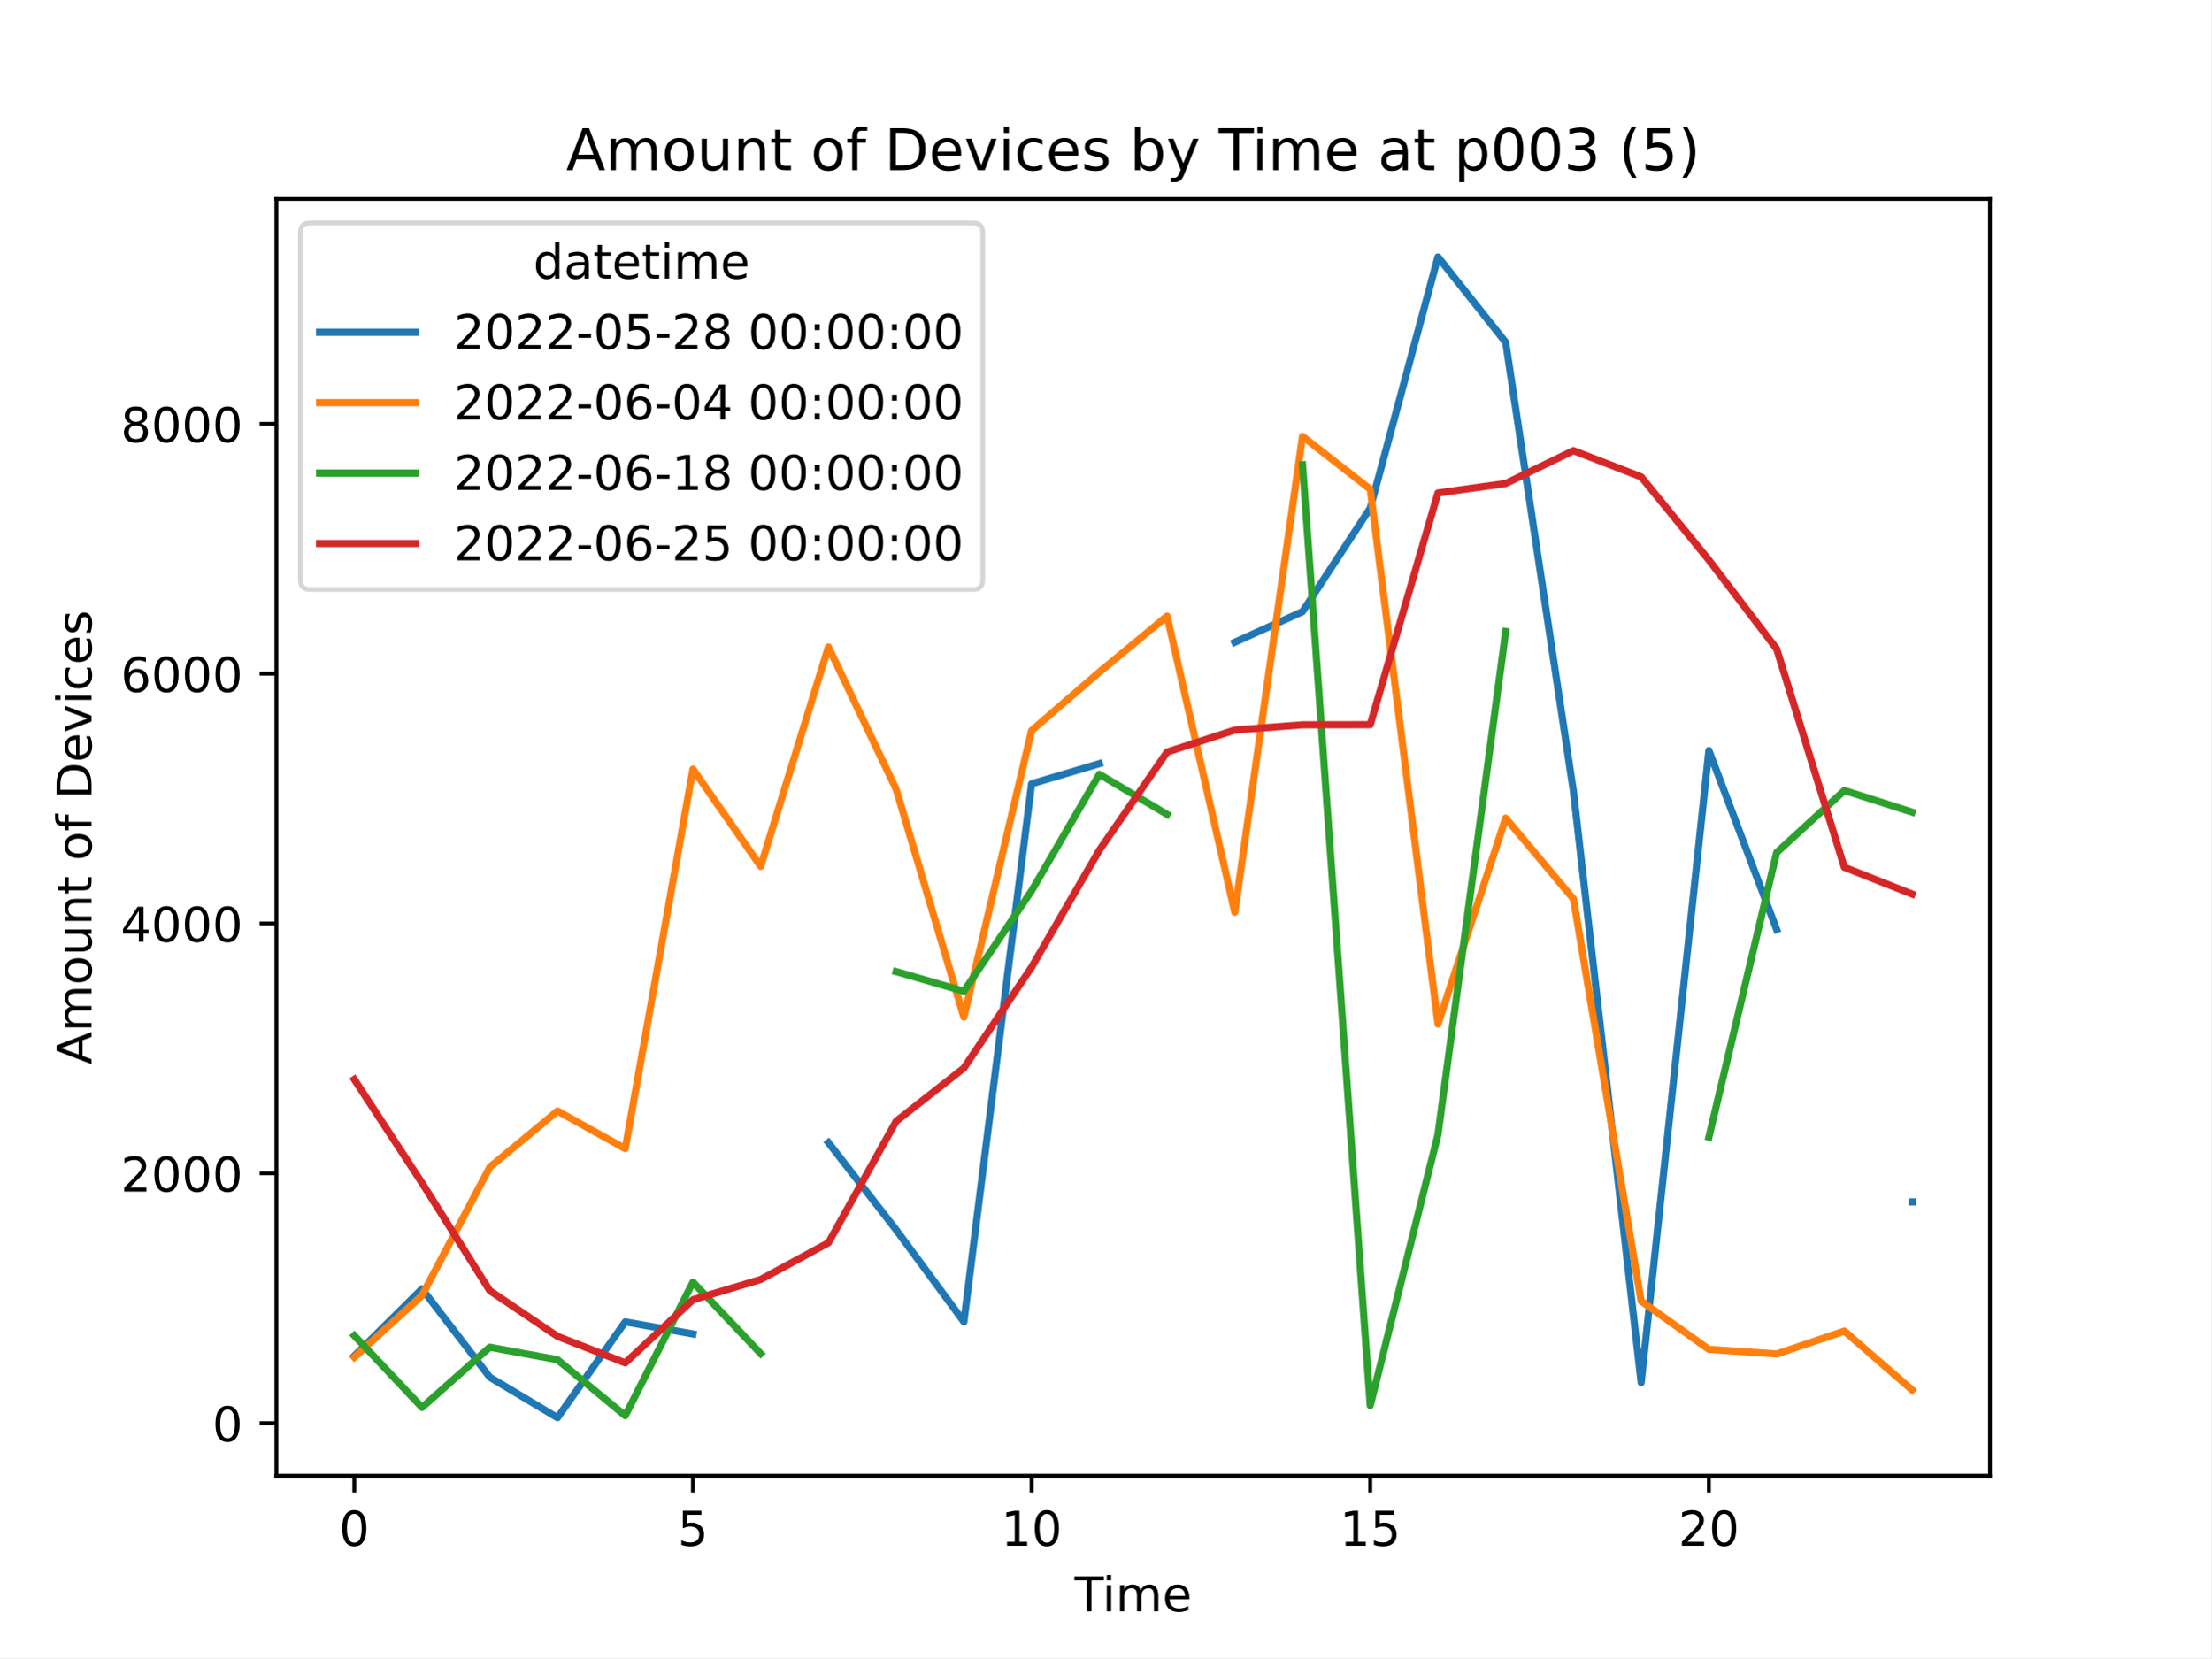
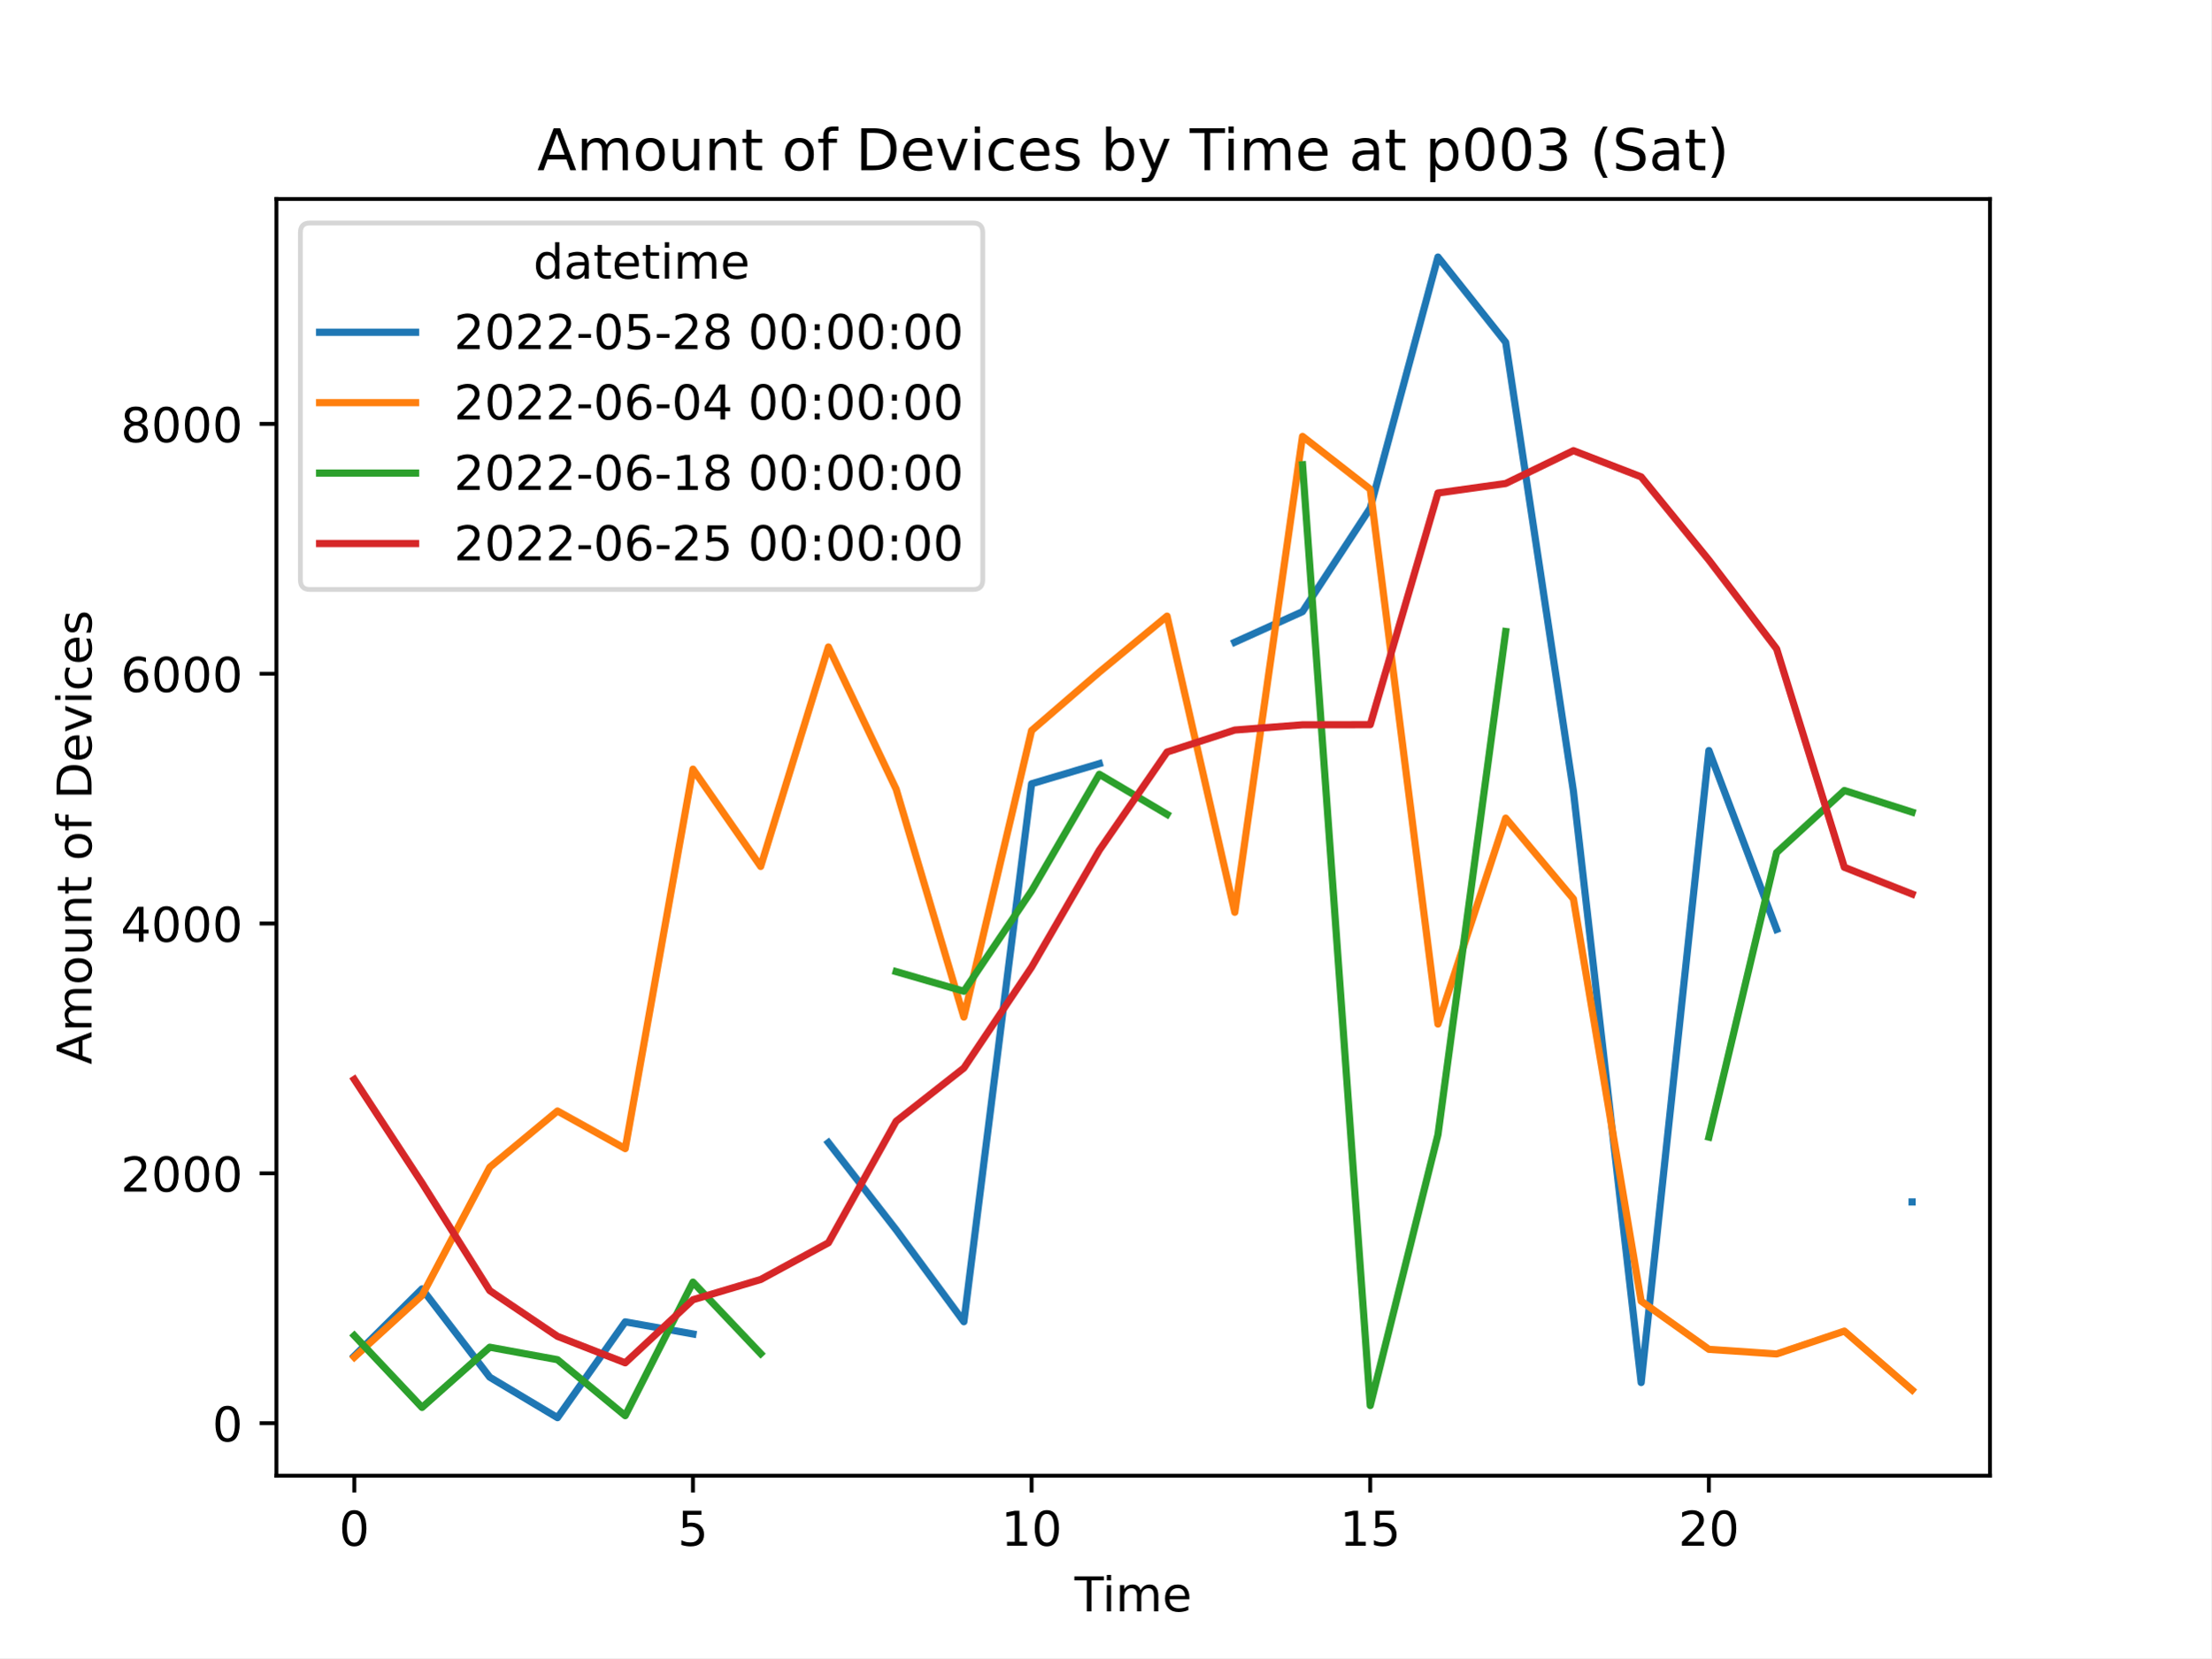
<svg xmlns="http://www.w3.org/2000/svg" xmlns:xlink="http://www.w3.org/1999/xlink" width="460.8pt" height="345.6pt" viewBox="0 0 460.8 345.6" version="1.1">
  <defs>
    <style type="text/css">*{stroke-linejoin: round; stroke-linecap: butt}</style>
  </defs>
  <g id="figure_1">
    <g id="patch_1">
      <path d="M 0 345.6  L 460.8 345.6  L 460.8 0  L 0 0  z " style="fill: #ffffff" />
    </g>
    <g id="axes_1">
      <g id="patch_2">
        <path d="M 57.6 307.584  L 414.72 307.584  L 414.72 41.472  L 57.6 41.472  z " style="fill: #ffffff" />
      </g>
      <g id="matplotlib.axis_1">
        <g id="xtick_1">
          <g id="line2d_1">
            <defs>
-               <path id="m002eda3f5a" d="M 0 0  L 0 3.5  " style="stroke: #000000; stroke-width: 0.8" />
-             </defs>
-             <g>
-               <use xlink:href="#m002eda3f5a" x="73.833" y="307.584" style="stroke: #000000; stroke-width: 0.8" />
+               <path id="mde26928d57" d="M 0 0  L 0 3.5  " style="stroke: #000000; stroke-width: 0.8" />
+             </defs>
+             <g>
+               <use xlink:href="#mde26928d57" x="73.833" y="307.584" style="stroke: #000000; stroke-width: 0.8" />
            </g>
          </g>
          <g id="text_1">
            <g transform="translate(70.65148 322.1824) scale(0.1 -0.1)">
              <defs>
                <path id="DejaVuSans-30" d="M 2034 4250  Q 1547 4250 1301 3770  Q 1056 3291 1056 2328  Q 1056 1369 1301 889  Q 1547 409 2034 409  Q 2525 409 2770 889  Q 3016 1369 3016 2328  Q 3016 3291 2770 3770  Q 2525 4250 2034 4250  z M 2034 4750  Q 2819 4750 3233 4129  Q 3647 3509 3647 2328  Q 3647 1150 3233 529  Q 2819 -91 2034 -91  Q 1250 -91 836 529  Q 422 1150 422 2328  Q 422 3509 836 4129  Q 1250 4750 2034 4750  z " transform="scale(0.015625)" />
              </defs>
              <use xlink:href="#DejaVuSans-30" />
            </g>
          </g>
        </g>
        <g id="xtick_2">
          <g id="line2d_2">
            <g>
-               <use xlink:href="#m002eda3f5a" x="144.41" y="307.584" style="stroke: #000000; stroke-width: 0.8" />
+               <use xlink:href="#mde26928d57" x="144.41" y="307.584" style="stroke: #000000; stroke-width: 0.8" />
            </g>
          </g>
          <g id="text_2">
            <g transform="translate(141.2286 322.1824) scale(0.1 -0.1)">
              <defs>
                <path id="DejaVuSans-35" d="M 691 4666  L 3169 4666  L 3169 4134  L 1269 4134  L 1269 2991  Q 1406 3038 1543 3061  Q 1681 3084 1819 3084  Q 2600 3084 3056 2656  Q 3513 2228 3513 1497  Q 3513 744 3044 326  Q 2575 -91 1722 -91  Q 1428 -91 1123 -41  Q 819 9 494 109  L 494 744  Q 775 591 1075 516  Q 1375 441 1709 441  Q 2250 441 2565 725  Q 2881 1009 2881 1497  Q 2881 1984 2565 2268  Q 2250 2553 1709 2553  Q 1456 2553 1204 2497  Q 953 2441 691 2322  L 691 4666  z " transform="scale(0.015625)" />
              </defs>
              <use xlink:href="#DejaVuSans-35" />
            </g>
          </g>
        </g>
        <g id="xtick_3">
          <g id="line2d_3">
            <g>
-               <use xlink:href="#m002eda3f5a" x="214.987" y="307.584" style="stroke: #000000; stroke-width: 0.8" />
+               <use xlink:href="#mde26928d57" x="214.987" y="307.584" style="stroke: #000000; stroke-width: 0.8" />
            </g>
          </g>
          <g id="text_3">
            <g transform="translate(208.6244 322.1824) scale(0.1 -0.1)">
              <defs>
                <path id="DejaVuSans-31" d="M 794 531  L 1825 531  L 1825 4091  L 703 3866  L 703 4441  L 1819 4666  L 2450 4666  L 2450 531  L 3481 531  L 3481 0  L 794 0  L 794 531  z " transform="scale(0.015625)" />
              </defs>
              <use xlink:href="#DejaVuSans-31" />
              <use xlink:href="#DejaVuSans-30" x="63.623" />
            </g>
          </g>
        </g>
        <g id="xtick_4">
          <g id="line2d_4">
            <g>
-               <use xlink:href="#m002eda3f5a" x="285.564" y="307.584" style="stroke: #000000; stroke-width: 0.8" />
+               <use xlink:href="#mde26928d57" x="285.564" y="307.584" style="stroke: #000000; stroke-width: 0.8" />
            </g>
          </g>
          <g id="text_4">
            <g transform="translate(279.2015 322.1824) scale(0.1 -0.1)">
              <use xlink:href="#DejaVuSans-31" />
              <use xlink:href="#DejaVuSans-35" x="63.623" />
            </g>
          </g>
        </g>
        <g id="xtick_5">
          <g id="line2d_5">
            <g>
-               <use xlink:href="#m002eda3f5a" x="356.141" y="307.584" style="stroke: #000000; stroke-width: 0.8" />
+               <use xlink:href="#mde26928d57" x="356.141" y="307.584" style="stroke: #000000; stroke-width: 0.8" />
            </g>
          </g>
          <g id="text_5">
            <g transform="translate(349.7785 322.1824) scale(0.1 -0.1)">
              <defs>
                <path id="DejaVuSans-32" d="M 1228 531  L 3431 531  L 3431 0  L 469 0  L 469 531  Q 828 903 1448 1529  Q 2069 2156 2228 2338  Q 2531 2678 2651 2914  Q 2772 3150 2772 3378  Q 2772 3750 2511 3984  Q 2250 4219 1831 4219  Q 1534 4219 1204 4116  Q 875 4013 500 3803  L 500 4441  Q 881 4594 1212 4672  Q 1544 4750 1819 4750  Q 2544 4750 2975 4387  Q 3406 4025 3406 3419  Q 3406 3131 3298 2873  Q 3191 2616 2906 2266  Q 2828 2175 2409 1742  Q 1991 1309 1228 531  z " transform="scale(0.015625)" />
              </defs>
              <use xlink:href="#DejaVuSans-32" />
              <use xlink:href="#DejaVuSans-30" x="63.623" />
            </g>
          </g>
        </g>
        <g id="text_6">
          <g transform="translate(223.9264 335.8606) scale(0.1 -0.1)">
            <defs>
              <path id="DejaVuSans-54" d="M -19 4666  L 3928 4666  L 3928 4134  L 2272 4134  L 2272 0  L 1638 0  L 1638 4134  L -19 4134  L -19 4666  z " transform="scale(0.015625)" />
              <path id="DejaVuSans-69" d="M 603 3500  L 1178 3500  L 1178 0  L 603 0  L 603 3500  z M 603 4863  L 1178 4863  L 1178 4134  L 603 4134  L 603 4863  z " transform="scale(0.015625)" />
              <path id="DejaVuSans-6d" d="M 3328 2828  Q 3544 3216 3844 3400  Q 4144 3584 4550 3584  Q 5097 3584 5394 3201  Q 5691 2819 5691 2113  L 5691 0  L 5113 0  L 5113 2094  Q 5113 2597 4934 2840  Q 4756 3084 4391 3084  Q 3944 3084 3684 2787  Q 3425 2491 3425 1978  L 3425 0  L 2847 0  L 2847 2094  Q 2847 2600 2669 2842  Q 2491 3084 2119 3084  Q 1678 3084 1418 2786  Q 1159 2488 1159 1978  L 1159 0  L 581 0  L 581 3500  L 1159 3500  L 1159 2956  Q 1356 3278 1631 3431  Q 1906 3584 2284 3584  Q 2666 3584 2933 3390  Q 3200 3197 3328 2828  z " transform="scale(0.015625)" />
              <path id="DejaVuSans-65" d="M 3597 1894  L 3597 1613  L 953 1613  Q 991 1019 1311 708  Q 1631 397 2203 397  Q 2534 397 2845 478  Q 3156 559 3463 722  L 3463 178  Q 3153 47 2828 -22  Q 2503 -91 2169 -91  Q 1331 -91 842 396  Q 353 884 353 1716  Q 353 2575 817 3079  Q 1281 3584 2069 3584  Q 2775 3584 3186 3129  Q 3597 2675 3597 1894  z M 3022 2063  Q 3016 2534 2758 2815  Q 2500 3097 2075 3097  Q 1594 3097 1305 2825  Q 1016 2553 972 2059  L 3022 2063  z " transform="scale(0.015625)" />
            </defs>
            <use xlink:href="#DejaVuSans-54" />
            <use xlink:href="#DejaVuSans-69" x="57.959" />
            <use xlink:href="#DejaVuSans-6d" x="85.742" />
            <use xlink:href="#DejaVuSans-65" x="183.154" />
          </g>
        </g>
      </g>
      <g id="matplotlib.axis_2">
        <g id="ytick_1">
          <g id="line2d_6">
            <defs>
-               <path id="m0a5918e659" d="M 0 0  L -3.5 0  " style="stroke: #000000; stroke-width: 0.8" />
-             </defs>
-             <g>
-               <use xlink:href="#m0a5918e659" x="57.6" y="296.634" style="stroke: #000000; stroke-width: 0.8" />
+               <path id="md320dd21a8" d="M 0 0  L -3.5 0  " style="stroke: #000000; stroke-width: 0.8" />
+             </defs>
+             <g>
+               <use xlink:href="#md320dd21a8" x="57.6" y="296.634" style="stroke: #000000; stroke-width: 0.8" />
            </g>
          </g>
          <g id="text_7">
            <g transform="translate(44.2375 300.4328) scale(0.1 -0.1)">
              <use xlink:href="#DejaVuSans-30" />
            </g>
          </g>
        </g>
        <g id="ytick_2">
          <g id="line2d_7">
            <g>
-               <use xlink:href="#m0a5918e659" x="57.6" y="244.563" style="stroke: #000000; stroke-width: 0.8" />
+               <use xlink:href="#md320dd21a8" x="57.6" y="244.563" style="stroke: #000000; stroke-width: 0.8" />
            </g>
          </g>
          <g id="text_8">
            <g transform="translate(25.15 248.3622) scale(0.1 -0.1)">
              <use xlink:href="#DejaVuSans-32" />
              <use xlink:href="#DejaVuSans-30" x="63.623" />
              <use xlink:href="#DejaVuSans-30" x="127.246" />
              <use xlink:href="#DejaVuSans-30" x="190.869" />
            </g>
          </g>
        </g>
        <g id="ytick_3">
          <g id="line2d_8">
            <g>
-               <use xlink:href="#m0a5918e659" x="57.6" y="192.492" style="stroke: #000000; stroke-width: 0.8" />
+               <use xlink:href="#md320dd21a8" x="57.6" y="192.492" style="stroke: #000000; stroke-width: 0.8" />
            </g>
          </g>
          <g id="text_9">
            <g transform="translate(25.15 196.2916) scale(0.1 -0.1)">
              <defs>
                <path id="DejaVuSans-34" d="M 2419 4116  L 825 1625  L 2419 1625  L 2419 4116  z M 2253 4666  L 3047 4666  L 3047 1625  L 3713 1625  L 3713 1100  L 3047 1100  L 3047 0  L 2419 0  L 2419 1100  L 313 1100  L 313 1709  L 2253 4666  z " transform="scale(0.015625)" />
              </defs>
              <use xlink:href="#DejaVuSans-34" />
              <use xlink:href="#DejaVuSans-30" x="63.623" />
              <use xlink:href="#DejaVuSans-30" x="127.246" />
              <use xlink:href="#DejaVuSans-30" x="190.869" />
            </g>
          </g>
        </g>
        <g id="ytick_4">
          <g id="line2d_9">
            <g>
-               <use xlink:href="#m0a5918e659" x="57.6" y="140.422" style="stroke: #000000; stroke-width: 0.8" />
+               <use xlink:href="#md320dd21a8" x="57.6" y="140.422" style="stroke: #000000; stroke-width: 0.8" />
            </g>
          </g>
          <g id="text_10">
            <g transform="translate(25.15 144.221) scale(0.1 -0.1)">
              <defs>
                <path id="DejaVuSans-36" d="M 2113 2584  Q 1688 2584 1439 2293  Q 1191 2003 1191 1497  Q 1191 994 1439 701  Q 1688 409 2113 409  Q 2538 409 2786 701  Q 3034 994 3034 1497  Q 3034 2003 2786 2293  Q 2538 2584 2113 2584  z M 3366 4563  L 3366 3988  Q 3128 4100 2886 4159  Q 2644 4219 2406 4219  Q 1781 4219 1451 3797  Q 1122 3375 1075 2522  Q 1259 2794 1537 2939  Q 1816 3084 2150 3084  Q 2853 3084 3261 2657  Q 3669 2231 3669 1497  Q 3669 778 3244 343  Q 2819 -91 2113 -91  Q 1303 -91 875 529  Q 447 1150 447 2328  Q 447 3434 972 4092  Q 1497 4750 2381 4750  Q 2619 4750 2861 4703  Q 3103 4656 3366 4563  z " transform="scale(0.015625)" />
              </defs>
              <use xlink:href="#DejaVuSans-36" />
              <use xlink:href="#DejaVuSans-30" x="63.623" />
              <use xlink:href="#DejaVuSans-30" x="127.246" />
              <use xlink:href="#DejaVuSans-30" x="190.869" />
            </g>
          </g>
        </g>
        <g id="ytick_5">
          <g id="line2d_10">
            <g>
-               <use xlink:href="#m0a5918e659" x="57.6" y="88.351" style="stroke: #000000; stroke-width: 0.8" />
+               <use xlink:href="#md320dd21a8" x="57.6" y="88.351" style="stroke: #000000; stroke-width: 0.8" />
            </g>
          </g>
          <g id="text_11">
            <g transform="translate(25.15 92.15038) scale(0.1 -0.1)">
              <defs>
                <path id="DejaVuSans-38" d="M 2034 2216  Q 1584 2216 1326 1975  Q 1069 1734 1069 1313  Q 1069 891 1326 650  Q 1584 409 2034 409  Q 2484 409 2743 651  Q 3003 894 3003 1313  Q 3003 1734 2745 1975  Q 2488 2216 2034 2216  z M 1403 2484  Q 997 2584 770 2862  Q 544 3141 544 3541  Q 544 4100 942 4425  Q 1341 4750 2034 4750  Q 2731 4750 3128 4425  Q 3525 4100 3525 3541  Q 3525 3141 3298 2862  Q 3072 2584 2669 2484  Q 3125 2378 3379 2068  Q 3634 1759 3634 1313  Q 3634 634 3220 271  Q 2806 -91 2034 -91  Q 1263 -91 848 271  Q 434 634 434 1313  Q 434 1759 690 2068  Q 947 2378 1403 2484  z M 1172 3481  Q 1172 3119 1398 2916  Q 1625 2713 2034 2713  Q 2441 2713 2670 2916  Q 2900 3119 2900 3481  Q 2900 3844 2670 4047  Q 2441 4250 2034 4250  Q 1625 4250 1398 4047  Q 1172 3844 1172 3481  z " transform="scale(0.015625)" />
              </defs>
              <use xlink:href="#DejaVuSans-38" />
              <use xlink:href="#DejaVuSans-30" x="63.623" />
              <use xlink:href="#DejaVuSans-30" x="127.246" />
              <use xlink:href="#DejaVuSans-30" x="190.869" />
            </g>
          </g>
        </g>
        <g id="text_12">
          <g transform="translate(19.07031 221.8788) rotate(-90) scale(0.1 -0.1)">
            <defs>
              <path id="DejaVuSans-41" d="M 2188 4044  L 1331 1722  L 3047 1722  L 2188 4044  z M 1831 4666  L 2547 4666  L 4325 0  L 3669 0  L 3244 1197  L 1141 1197  L 716 0  L 50 0  L 1831 4666  z " transform="scale(0.015625)" />
              <path id="DejaVuSans-6f" d="M 1959 3097  Q 1497 3097 1228 2736  Q 959 2375 959 1747  Q 959 1119 1226 758  Q 1494 397 1959 397  Q 2419 397 2687 759  Q 2956 1122 2956 1747  Q 2956 2369 2687 2733  Q 2419 3097 1959 3097  z M 1959 3584  Q 2709 3584 3137 3096  Q 3566 2609 3566 1747  Q 3566 888 3137 398  Q 2709 -91 1959 -91  Q 1206 -91 779 398  Q 353 888 353 1747  Q 353 2609 779 3096  Q 1206 3584 1959 3584  z " transform="scale(0.015625)" />
              <path id="DejaVuSans-75" d="M 544 1381  L 544 3500  L 1119 3500  L 1119 1403  Q 1119 906 1312 657  Q 1506 409 1894 409  Q 2359 409 2629 706  Q 2900 1003 2900 1516  L 2900 3500  L 3475 3500  L 3475 0  L 2900 0  L 2900 538  Q 2691 219 2414 64  Q 2138 -91 1772 -91  Q 1169 -91 856 284  Q 544 659 544 1381  z M 1991 3584  L 1991 3584  z " transform="scale(0.015625)" />
              <path id="DejaVuSans-6e" d="M 3513 2113  L 3513 0  L 2938 0  L 2938 2094  Q 2938 2591 2744 2837  Q 2550 3084 2163 3084  Q 1697 3084 1428 2787  Q 1159 2491 1159 1978  L 1159 0  L 581 0  L 581 3500  L 1159 3500  L 1159 2956  Q 1366 3272 1645 3428  Q 1925 3584 2291 3584  Q 2894 3584 3203 3211  Q 3513 2838 3513 2113  z " transform="scale(0.015625)" />
              <path id="DejaVuSans-74" d="M 1172 4494  L 1172 3500  L 2356 3500  L 2356 3053  L 1172 3053  L 1172 1153  Q 1172 725 1289 603  Q 1406 481 1766 481  L 2356 481  L 2356 0  L 1766 0  Q 1100 0 847 248  Q 594 497 594 1153  L 594 3053  L 172 3053  L 172 3500  L 594 3500  L 594 4494  L 1172 4494  z " transform="scale(0.015625)" />
              <path id="DejaVuSans-20" transform="scale(0.015625)" />
              <path id="DejaVuSans-66" d="M 2375 4863  L 2375 4384  L 1825 4384  Q 1516 4384 1395 4259  Q 1275 4134 1275 3809  L 1275 3500  L 2222 3500  L 2222 3053  L 1275 3053  L 1275 0  L 697 0  L 697 3053  L 147 3053  L 147 3500  L 697 3500  L 697 3744  Q 697 4328 969 4595  Q 1241 4863 1831 4863  L 2375 4863  z " transform="scale(0.015625)" />
              <path id="DejaVuSans-44" d="M 1259 4147  L 1259 519  L 2022 519  Q 2988 519 3436 956  Q 3884 1394 3884 2338  Q 3884 3275 3436 3711  Q 2988 4147 2022 4147  L 1259 4147  z M 628 4666  L 1925 4666  Q 3281 4666 3915 4102  Q 4550 3538 4550 2338  Q 4550 1131 3912 565  Q 3275 0 1925 0  L 628 0  L 628 4666  z " transform="scale(0.015625)" />
              <path id="DejaVuSans-76" d="M 191 3500  L 800 3500  L 1894 563  L 2988 3500  L 3597 3500  L 2284 0  L 1503 0  L 191 3500  z " transform="scale(0.015625)" />
              <path id="DejaVuSans-63" d="M 3122 3366  L 3122 2828  Q 2878 2963 2633 3030  Q 2388 3097 2138 3097  Q 1578 3097 1268 2742  Q 959 2388 959 1747  Q 959 1106 1268 751  Q 1578 397 2138 397  Q 2388 397 2633 464  Q 2878 531 3122 666  L 3122 134  Q 2881 22 2623 -34  Q 2366 -91 2075 -91  Q 1284 -91 818 406  Q 353 903 353 1747  Q 353 2603 823 3093  Q 1294 3584 2113 3584  Q 2378 3584 2631 3529  Q 2884 3475 3122 3366  z " transform="scale(0.015625)" />
              <path id="DejaVuSans-73" d="M 2834 3397  L 2834 2853  Q 2591 2978 2328 3040  Q 2066 3103 1784 3103  Q 1356 3103 1142 2972  Q 928 2841 928 2578  Q 928 2378 1081 2264  Q 1234 2150 1697 2047  L 1894 2003  Q 2506 1872 2764 1633  Q 3022 1394 3022 966  Q 3022 478 2636 193  Q 2250 -91 1575 -91  Q 1294 -91 989 -36  Q 684 19 347 128  L 347 722  Q 666 556 975 473  Q 1284 391 1588 391  Q 1994 391 2212 530  Q 2431 669 2431 922  Q 2431 1156 2273 1281  Q 2116 1406 1581 1522  L 1381 1569  Q 847 1681 609 1914  Q 372 2147 372 2553  Q 372 3047 722 3315  Q 1072 3584 1716 3584  Q 2034 3584 2315 3537  Q 2597 3491 2834 3397  z " transform="scale(0.015625)" />
            </defs>
            <use xlink:href="#DejaVuSans-41" />
            <use xlink:href="#DejaVuSans-6d" x="68.408" />
            <use xlink:href="#DejaVuSans-6f" x="165.82" />
            <use xlink:href="#DejaVuSans-75" x="227.002" />
            <use xlink:href="#DejaVuSans-6e" x="290.381" />
            <use xlink:href="#DejaVuSans-74" x="353.76" />
            <use xlink:href="#DejaVuSans-20" x="392.969" />
            <use xlink:href="#DejaVuSans-6f" x="424.756" />
            <use xlink:href="#DejaVuSans-66" x="485.938" />
            <use xlink:href="#DejaVuSans-20" x="521.143" />
            <use xlink:href="#DejaVuSans-44" x="552.93" />
            <use xlink:href="#DejaVuSans-65" x="629.932" />
            <use xlink:href="#DejaVuSans-76" x="691.455" />
            <use xlink:href="#DejaVuSans-69" x="750.635" />
            <use xlink:href="#DejaVuSans-63" x="778.418" />
            <use xlink:href="#DejaVuSans-65" x="833.398" />
            <use xlink:href="#DejaVuSans-73" x="894.922" />
          </g>
        </g>
      </g>
      <g id="line2d_11">
-         <path d="M 73.833 282.627  L 87.948 268.646  L 102.064 287.053  L 116.179 295.488  L 130.294 275.519  L 144.41 278.044  M 172.641 238.158  L 186.756 256.331  L 200.871 275.493  L 214.987 163.359  L 229.102 159.167  M 257.333 133.861  L 271.449 127.482  L 285.564 105.899  L 299.679 53.568  L 313.795 71.35  L 327.91 164.947  L 342.026 288.172  L 356.141 156.433  L 370.256 193.716  M 398.487 250.525  " clip-path="url(#p94dd07ea69)" style="fill: none; stroke: #1f77b4; stroke-width: 1.5; stroke-linecap: square" />
+         <path d="M 73.833 282.627  L 87.948 268.646  L 102.064 287.053  L 116.179 295.488  L 130.294 275.519  L 144.41 278.044  M 172.641 238.158  L 186.756 256.331  L 200.871 275.493  L 214.987 163.359  L 229.102 159.167  M 257.333 133.861  L 271.449 127.482  L 285.564 105.899  L 299.679 53.568  L 313.795 71.35  L 327.91 164.947  L 342.026 288.172  L 356.141 156.433  L 370.256 193.716  M 398.487 250.525  " clip-path="url(#pe1e23c50be)" style="fill: none; stroke: #1f77b4; stroke-width: 1.5; stroke-linecap: square" />
      </g>
      <g id="line2d_12">
-         <path d="M 73.833 282.887  L 87.948 269.999  L 102.064 243.287  L 116.179 231.571  L 130.294 239.408  L 144.41 160.313  L 158.525 180.594  L 172.641 134.85  L 186.756 164.478  L 200.871 211.993  L 214.987 152.268  L 229.102 140.083  L 243.218 128.419  L 257.333 190.149  L 271.449 90.955  L 285.564 101.968  L 299.679 213.451  L 313.795 170.519  L 327.91 187.363  L 342.026 271.197  L 356.141 281.247  L 370.256 282.21  L 384.372 277.446  L 398.487 289.708  " clip-path="url(#p94dd07ea69)" style="fill: none; stroke: #ff7f0e; stroke-width: 1.5; stroke-linecap: square" />
+         <path d="M 73.833 282.887  L 87.948 269.999  L 102.064 243.287  L 116.179 231.571  L 130.294 239.408  L 144.41 160.313  L 158.525 180.594  L 172.641 134.85  L 186.756 164.478  L 200.871 211.993  L 214.987 152.268  L 229.102 140.083  L 243.218 128.419  L 257.333 190.149  L 271.449 90.955  L 285.564 101.968  L 299.679 213.451  L 313.795 170.519  L 327.91 187.363  L 342.026 271.197  L 356.141 281.247  L 370.256 282.21  L 384.372 277.446  L 398.487 289.708  " clip-path="url(#pe1e23c50be)" style="fill: none; stroke: #ff7f0e; stroke-width: 1.5; stroke-linecap: square" />
      </g>
      <g id="line2d_13">
-         <path d="M 73.833 278.383  L 87.948 293.353  L 102.064 280.804  L 116.179 283.408  L 130.294 295.071  L 144.41 267.24  L 158.525 282.132  M 186.756 202.516  L 200.871 206.603  L 214.987 185.671  L 229.102 161.38  L 243.218 169.738  M 271.449 96.865  L 285.564 292.963  L 299.679 236.492  L 313.795 131.622  M 356.141 237.013  L 370.256 177.704  L 384.372 164.765  L 398.487 169.269  " clip-path="url(#p94dd07ea69)" style="fill: none; stroke: #2ca02c; stroke-width: 1.5; stroke-linecap: square" />
+         <path d="M 73.833 278.383  L 87.948 293.353  L 102.064 280.804  L 116.179 283.408  L 130.294 295.071  L 144.41 267.24  L 158.525 282.132  M 186.756 202.516  L 200.871 206.603  L 214.987 185.671  L 229.102 161.38  L 243.218 169.738  M 271.449 96.865  L 285.564 292.963  L 299.679 236.492  L 313.795 131.622  M 356.141 237.013  L 370.256 177.704  L 384.372 164.765  L 398.487 169.269  " clip-path="url(#pe1e23c50be)" style="fill: none; stroke: #2ca02c; stroke-width: 1.5; stroke-linecap: square" />
      </g>
      <g id="line2d_14">
-         <path d="M 73.833 224.984  L 87.948 246.568  L 102.064 269.01  L 116.179 278.539  L 130.294 284.059  L 144.41 270.911  L 158.525 266.693  L 172.641 259.039  L 186.756 233.706  L 200.871 222.615  L 214.987 201.579  L 229.102 177.21  L 243.218 156.746  L 257.333 152.164  L 271.449 151.07  L 285.564 151.044  L 299.679 102.749  L 313.795 100.77  L 327.91 93.923  L 342.026 99.39  L 356.141 116.73  L 370.256 135.241  L 384.372 180.776  L 398.487 186.348  " clip-path="url(#p94dd07ea69)" style="fill: none; stroke: #d62728; stroke-width: 1.5; stroke-linecap: square" />
+         <path d="M 73.833 224.984  L 87.948 246.568  L 102.064 269.01  L 116.179 278.539  L 130.294 284.059  L 144.41 270.911  L 158.525 266.693  L 172.641 259.039  L 186.756 233.706  L 200.871 222.615  L 214.987 201.579  L 229.102 177.21  L 243.218 156.746  L 257.333 152.164  L 271.449 151.07  L 285.564 151.044  L 299.679 102.749  L 313.795 100.77  L 327.91 93.923  L 342.026 99.39  L 356.141 116.73  L 370.256 135.241  L 384.372 180.776  L 398.487 186.348  " clip-path="url(#pe1e23c50be)" style="fill: none; stroke: #d62728; stroke-width: 1.5; stroke-linecap: square" />
      </g>
      <g id="patch_3">
        <path d="M 57.6 307.584  L 57.6 41.472  " style="fill: none; stroke: #000000; stroke-width: 0.8; stroke-linejoin: miter; stroke-linecap: square" />
      </g>
      <g id="patch_4">
        <path d="M 414.72 307.584  L 414.72 41.472  " style="fill: none; stroke: #000000; stroke-width: 0.8; stroke-linejoin: miter; stroke-linecap: square" />
      </g>
      <g id="patch_5">
        <path d="M 57.6 307.584  L 414.72 307.584  " style="fill: none; stroke: #000000; stroke-width: 0.8; stroke-linejoin: miter; stroke-linecap: square" />
      </g>
      <g id="patch_6">
        <path d="M 57.6 41.472  L 414.72 41.472  " style="fill: none; stroke: #000000; stroke-width: 0.8; stroke-linejoin: miter; stroke-linecap: square" />
      </g>
      <g id="text_13">
-         <g transform="translate(117.9741 35.472) scale(0.12 -0.12)">
+         <g transform="translate(111.9534 35.472) scale(0.12 -0.12)">
          <defs>
            <path id="DejaVuSans-62" d="M 3116 1747  Q 3116 2381 2855 2742  Q 2594 3103 2138 3103  Q 1681 3103 1420 2742  Q 1159 2381 1159 1747  Q 1159 1113 1420 752  Q 1681 391 2138 391  Q 2594 391 2855 752  Q 3116 1113 3116 1747  z M 1159 2969  Q 1341 3281 1617 3432  Q 1894 3584 2278 3584  Q 2916 3584 3314 3078  Q 3713 2572 3713 1747  Q 3713 922 3314 415  Q 2916 -91 2278 -91  Q 1894 -91 1617 61  Q 1341 213 1159 525  L 1159 0  L 581 0  L 581 4863  L 1159 4863  L 1159 2969  z " transform="scale(0.015625)" />
            <path id="DejaVuSans-79" d="M 2059 -325  Q 1816 -950 1584 -1140  Q 1353 -1331 966 -1331  L 506 -1331  L 506 -850  L 844 -850  Q 1081 -850 1212 -737  Q 1344 -625 1503 -206  L 1606 56  L 191 3500  L 800 3500  L 1894 763  L 2988 3500  L 3597 3500  L 2059 -325  z " transform="scale(0.015625)" />
            <path id="DejaVuSans-61" d="M 2194 1759  Q 1497 1759 1228 1600  Q 959 1441 959 1056  Q 959 750 1161 570  Q 1363 391 1709 391  Q 2188 391 2477 730  Q 2766 1069 2766 1631  L 2766 1759  L 2194 1759  z M 3341 1997  L 3341 0  L 2766 0  L 2766 531  Q 2569 213 2275 61  Q 1981 -91 1556 -91  Q 1019 -91 701 211  Q 384 513 384 1019  Q 384 1609 779 1909  Q 1175 2209 1959 2209  L 2766 2209  L 2766 2266  Q 2766 2663 2505 2880  Q 2244 3097 1772 3097  Q 1472 3097 1187 3025  Q 903 2953 641 2809  L 641 3341  Q 956 3463 1253 3523  Q 1550 3584 1831 3584  Q 2591 3584 2966 3190  Q 3341 2797 3341 1997  z " transform="scale(0.015625)" />
            <path id="DejaVuSans-70" d="M 1159 525  L 1159 -1331  L 581 -1331  L 581 3500  L 1159 3500  L 1159 2969  Q 1341 3281 1617 3432  Q 1894 3584 2278 3584  Q 2916 3584 3314 3078  Q 3713 2572 3713 1747  Q 3713 922 3314 415  Q 2916 -91 2278 -91  Q 1894 -91 1617 61  Q 1341 213 1159 525  z M 3116 1747  Q 3116 2381 2855 2742  Q 2594 3103 2138 3103  Q 1681 3103 1420 2742  Q 1159 2381 1159 1747  Q 1159 1113 1420 752  Q 1681 391 2138 391  Q 2594 391 2855 752  Q 3116 1113 3116 1747  z " transform="scale(0.015625)" />
            <path id="DejaVuSans-33" d="M 2597 2516  Q 3050 2419 3304 2112  Q 3559 1806 3559 1356  Q 3559 666 3084 287  Q 2609 -91 1734 -91  Q 1441 -91 1130 -33  Q 819 25 488 141  L 488 750  Q 750 597 1062 519  Q 1375 441 1716 441  Q 2309 441 2620 675  Q 2931 909 2931 1356  Q 2931 1769 2642 2001  Q 2353 2234 1838 2234  L 1294 2234  L 1294 2753  L 1863 2753  Q 2328 2753 2575 2939  Q 2822 3125 2822 3475  Q 2822 3834 2567 4026  Q 2313 4219 1838 4219  Q 1578 4219 1281 4162  Q 984 4106 628 3988  L 628 4550  Q 988 4650 1302 4700  Q 1616 4750 1894 4750  Q 2613 4750 3031 4423  Q 3450 4097 3450 3541  Q 3450 3153 3228 2886  Q 3006 2619 2597 2516  z " transform="scale(0.015625)" />
            <path id="DejaVuSans-28" d="M 1984 4856  Q 1566 4138 1362 3434  Q 1159 2731 1159 2009  Q 1159 1288 1364 580  Q 1569 -128 1984 -844  L 1484 -844  Q 1016 -109 783 600  Q 550 1309 550 2009  Q 550 2706 781 3412  Q 1013 4119 1484 4856  L 1984 4856  z " transform="scale(0.015625)" />
+             <path id="DejaVuSans-53" d="M 3425 4513  L 3425 3897  Q 3066 4069 2747 4153  Q 2428 4238 2131 4238  Q 1616 4238 1336 4038  Q 1056 3838 1056 3469  Q 1056 3159 1242 3001  Q 1428 2844 1947 2747  L 2328 2669  Q 3034 2534 3370 2195  Q 3706 1856 3706 1288  Q 3706 609 3251 259  Q 2797 -91 1919 -91  Q 1588 -91 1214 -16  Q 841 59 441 206  L 441 856  Q 825 641 1194 531  Q 1563 422 1919 422  Q 2459 422 2753 634  Q 3047 847 3047 1241  Q 3047 1584 2836 1778  Q 2625 1972 2144 2069  L 1759 2144  Q 1053 2284 737 2584  Q 422 2884 422 3419  Q 422 4038 858 4394  Q 1294 4750 2059 4750  Q 2388 4750 2728 4690  Q 3069 4631 3425 4513  z " transform="scale(0.015625)" />
            <path id="DejaVuSans-29" d="M 513 4856  L 1013 4856  Q 1481 4119 1714 3412  Q 1947 2706 1947 2009  Q 1947 1309 1714 600  Q 1481 -109 1013 -844  L 513 -844  Q 928 -128 1133 580  Q 1338 1288 1338 2009  Q 1338 2731 1133 3434  Q 928 4138 513 4856  z " transform="scale(0.015625)" />
          </defs>
          <use xlink:href="#DejaVuSans-41" />
          <use xlink:href="#DejaVuSans-6d" x="68.408" />
          <use xlink:href="#DejaVuSans-6f" x="165.82" />
          <use xlink:href="#DejaVuSans-75" x="227.002" />
          <use xlink:href="#DejaVuSans-6e" x="290.381" />
          <use xlink:href="#DejaVuSans-74" x="353.76" />
          <use xlink:href="#DejaVuSans-20" x="392.969" />
          <use xlink:href="#DejaVuSans-6f" x="424.756" />
          <use xlink:href="#DejaVuSans-66" x="485.938" />
          <use xlink:href="#DejaVuSans-20" x="521.143" />
          <use xlink:href="#DejaVuSans-44" x="552.93" />
          <use xlink:href="#DejaVuSans-65" x="629.932" />
          <use xlink:href="#DejaVuSans-76" x="691.455" />
          <use xlink:href="#DejaVuSans-69" x="750.635" />
          <use xlink:href="#DejaVuSans-63" x="778.418" />
          <use xlink:href="#DejaVuSans-65" x="833.398" />
          <use xlink:href="#DejaVuSans-73" x="894.922" />
          <use xlink:href="#DejaVuSans-20" x="947.021" />
          <use xlink:href="#DejaVuSans-62" x="978.809" />
          <use xlink:href="#DejaVuSans-79" x="1042.285" />
          <use xlink:href="#DejaVuSans-20" x="1101.465" />
          <use xlink:href="#DejaVuSans-54" x="1133.252" />
          <use xlink:href="#DejaVuSans-69" x="1191.211" />
          <use xlink:href="#DejaVuSans-6d" x="1218.994" />
          <use xlink:href="#DejaVuSans-65" x="1316.406" />
          <use xlink:href="#DejaVuSans-20" x="1377.93" />
          <use xlink:href="#DejaVuSans-61" x="1409.717" />
          <use xlink:href="#DejaVuSans-74" x="1470.996" />
          <use xlink:href="#DejaVuSans-20" x="1510.205" />
          <use xlink:href="#DejaVuSans-70" x="1541.992" />
          <use xlink:href="#DejaVuSans-30" x="1605.469" />
          <use xlink:href="#DejaVuSans-30" x="1669.092" />
          <use xlink:href="#DejaVuSans-33" x="1732.715" />
          <use xlink:href="#DejaVuSans-20" x="1796.338" />
          <use xlink:href="#DejaVuSans-28" x="1828.125" />
-           <use xlink:href="#DejaVuSans-35" x="1867.139" />
-           <use xlink:href="#DejaVuSans-29" x="1930.762" />
+           <use xlink:href="#DejaVuSans-53" x="1867.139" />
+           <use xlink:href="#DejaVuSans-61" x="1930.615" />
+           <use xlink:href="#DejaVuSans-74" x="1991.895" />
+           <use xlink:href="#DejaVuSans-29" x="2031.104" />
        </g>
      </g>
      <g id="legend_1">
        <g id="patch_7">
          <path d="M 64.6 122.863  L 202.806 122.863  Q 204.806 122.863 204.806 120.863  L 204.806 48.472  Q 204.806 46.472 202.806 46.472  L 64.6 46.472  Q 62.6 46.472 62.6 48.472  L 62.6 120.863  Q 62.6 122.863 64.6 122.863  z " style="fill: #ffffff; opacity: 0.8; stroke: #cccccc; stroke-linejoin: miter" />
        </g>
        <g id="text_14">
          <g transform="translate(111.132 58.07044) scale(0.1 -0.1)">
            <defs>
              <path id="DejaVuSans-64" d="M 2906 2969  L 2906 4863  L 3481 4863  L 3481 0  L 2906 0  L 2906 525  Q 2725 213 2448 61  Q 2172 -91 1784 -91  Q 1150 -91 751 415  Q 353 922 353 1747  Q 353 2572 751 3078  Q 1150 3584 1784 3584  Q 2172 3584 2448 3432  Q 2725 3281 2906 2969  z M 947 1747  Q 947 1113 1208 752  Q 1469 391 1925 391  Q 2381 391 2643 752  Q 2906 1113 2906 1747  Q 2906 2381 2643 2742  Q 2381 3103 1925 3103  Q 1469 3103 1208 2742  Q 947 2381 947 1747  z " transform="scale(0.015625)" />
            </defs>
            <use xlink:href="#DejaVuSans-64" />
            <use xlink:href="#DejaVuSans-61" x="63.477" />
            <use xlink:href="#DejaVuSans-74" x="124.756" />
            <use xlink:href="#DejaVuSans-65" x="163.965" />
            <use xlink:href="#DejaVuSans-74" x="225.488" />
            <use xlink:href="#DejaVuSans-69" x="264.697" />
            <use xlink:href="#DejaVuSans-6d" x="292.48" />
            <use xlink:href="#DejaVuSans-65" x="389.893" />
          </g>
        </g>
        <g id="line2d_15">
          <path d="M 66.6 69.249  L 76.6 69.249  L 86.6 69.249  " style="fill: none; stroke: #1f77b4; stroke-width: 1.5; stroke-linecap: square" />
        </g>
        <g id="text_15">
          <g transform="translate(94.6 72.74856) scale(0.1 -0.1)">
            <defs>
              <path id="DejaVuSans-2d" d="M 313 2009  L 1997 2009  L 1997 1497  L 313 1497  L 313 2009  z " transform="scale(0.015625)" />
              <path id="DejaVuSans-3a" d="M 750 794  L 1409 794  L 1409 0  L 750 0  L 750 794  z M 750 3309  L 1409 3309  L 1409 2516  L 750 2516  L 750 3309  z " transform="scale(0.015625)" />
            </defs>
            <use xlink:href="#DejaVuSans-32" />
            <use xlink:href="#DejaVuSans-30" x="63.623" />
            <use xlink:href="#DejaVuSans-32" x="127.246" />
            <use xlink:href="#DejaVuSans-32" x="190.869" />
            <use xlink:href="#DejaVuSans-2d" x="254.492" />
            <use xlink:href="#DejaVuSans-30" x="290.576" />
            <use xlink:href="#DejaVuSans-35" x="354.199" />
            <use xlink:href="#DejaVuSans-2d" x="417.822" />
            <use xlink:href="#DejaVuSans-32" x="453.906" />
            <use xlink:href="#DejaVuSans-38" x="517.529" />
            <use xlink:href="#DejaVuSans-20" x="581.152" />
            <use xlink:href="#DejaVuSans-30" x="612.939" />
            <use xlink:href="#DejaVuSans-30" x="676.562" />
            <use xlink:href="#DejaVuSans-3a" x="740.186" />
            <use xlink:href="#DejaVuSans-30" x="773.877" />
            <use xlink:href="#DejaVuSans-30" x="837.5" />
            <use xlink:href="#DejaVuSans-3a" x="901.123" />
            <use xlink:href="#DejaVuSans-30" x="934.814" />
            <use xlink:href="#DejaVuSans-30" x="998.438" />
          </g>
        </g>
        <g id="line2d_16">
          <path d="M 66.6 83.927  L 76.6 83.927  L 86.6 83.927  " style="fill: none; stroke: #ff7f0e; stroke-width: 1.5; stroke-linecap: square" />
        </g>
        <g id="text_16">
          <g transform="translate(94.6 87.42669) scale(0.1 -0.1)">
            <use xlink:href="#DejaVuSans-32" />
            <use xlink:href="#DejaVuSans-30" x="63.623" />
            <use xlink:href="#DejaVuSans-32" x="127.246" />
            <use xlink:href="#DejaVuSans-32" x="190.869" />
            <use xlink:href="#DejaVuSans-2d" x="254.492" />
            <use xlink:href="#DejaVuSans-30" x="290.576" />
            <use xlink:href="#DejaVuSans-36" x="354.199" />
            <use xlink:href="#DejaVuSans-2d" x="417.822" />
            <use xlink:href="#DejaVuSans-30" x="453.906" />
            <use xlink:href="#DejaVuSans-34" x="517.529" />
            <use xlink:href="#DejaVuSans-20" x="581.152" />
            <use xlink:href="#DejaVuSans-30" x="612.939" />
            <use xlink:href="#DejaVuSans-30" x="676.562" />
            <use xlink:href="#DejaVuSans-3a" x="740.186" />
            <use xlink:href="#DejaVuSans-30" x="773.877" />
            <use xlink:href="#DejaVuSans-30" x="837.5" />
            <use xlink:href="#DejaVuSans-3a" x="901.123" />
            <use xlink:href="#DejaVuSans-30" x="934.814" />
            <use xlink:href="#DejaVuSans-30" x="998.438" />
          </g>
        </g>
        <g id="line2d_17">
          <path d="M 66.6 98.605  L 76.6 98.605  L 86.6 98.605  " style="fill: none; stroke: #2ca02c; stroke-width: 1.5; stroke-linecap: square" />
        </g>
        <g id="text_17">
          <g transform="translate(94.6 102.1048) scale(0.1 -0.1)">
            <use xlink:href="#DejaVuSans-32" />
            <use xlink:href="#DejaVuSans-30" x="63.623" />
            <use xlink:href="#DejaVuSans-32" x="127.246" />
            <use xlink:href="#DejaVuSans-32" x="190.869" />
            <use xlink:href="#DejaVuSans-2d" x="254.492" />
            <use xlink:href="#DejaVuSans-30" x="290.576" />
            <use xlink:href="#DejaVuSans-36" x="354.199" />
            <use xlink:href="#DejaVuSans-2d" x="417.822" />
            <use xlink:href="#DejaVuSans-31" x="453.906" />
            <use xlink:href="#DejaVuSans-38" x="517.529" />
            <use xlink:href="#DejaVuSans-20" x="581.152" />
            <use xlink:href="#DejaVuSans-30" x="612.939" />
            <use xlink:href="#DejaVuSans-30" x="676.562" />
            <use xlink:href="#DejaVuSans-3a" x="740.186" />
            <use xlink:href="#DejaVuSans-30" x="773.877" />
            <use xlink:href="#DejaVuSans-30" x="837.5" />
            <use xlink:href="#DejaVuSans-3a" x="901.123" />
            <use xlink:href="#DejaVuSans-30" x="934.814" />
            <use xlink:href="#DejaVuSans-30" x="998.438" />
          </g>
        </g>
        <g id="line2d_18">
          <path d="M 66.6 113.283  L 76.6 113.283  L 86.6 113.283  " style="fill: none; stroke: #d62728; stroke-width: 1.5; stroke-linecap: square" />
        </g>
        <g id="text_18">
          <g transform="translate(94.6 116.7829) scale(0.1 -0.1)">
            <use xlink:href="#DejaVuSans-32" />
            <use xlink:href="#DejaVuSans-30" x="63.623" />
            <use xlink:href="#DejaVuSans-32" x="127.246" />
            <use xlink:href="#DejaVuSans-32" x="190.869" />
            <use xlink:href="#DejaVuSans-2d" x="254.492" />
            <use xlink:href="#DejaVuSans-30" x="290.576" />
            <use xlink:href="#DejaVuSans-36" x="354.199" />
            <use xlink:href="#DejaVuSans-2d" x="417.822" />
            <use xlink:href="#DejaVuSans-32" x="453.906" />
            <use xlink:href="#DejaVuSans-35" x="517.529" />
            <use xlink:href="#DejaVuSans-20" x="581.152" />
            <use xlink:href="#DejaVuSans-30" x="612.939" />
            <use xlink:href="#DejaVuSans-30" x="676.562" />
            <use xlink:href="#DejaVuSans-3a" x="740.186" />
            <use xlink:href="#DejaVuSans-30" x="773.877" />
            <use xlink:href="#DejaVuSans-30" x="837.5" />
            <use xlink:href="#DejaVuSans-3a" x="901.123" />
            <use xlink:href="#DejaVuSans-30" x="934.814" />
            <use xlink:href="#DejaVuSans-30" x="998.438" />
          </g>
        </g>
      </g>
    </g>
  </g>
  <defs>
-     <clipPath id="p94dd07ea69">
+     <clipPath id="pe1e23c50be">
      <rect x="57.6" y="41.472" width="357.12" height="266.112" />
    </clipPath>
  </defs>
</svg>
